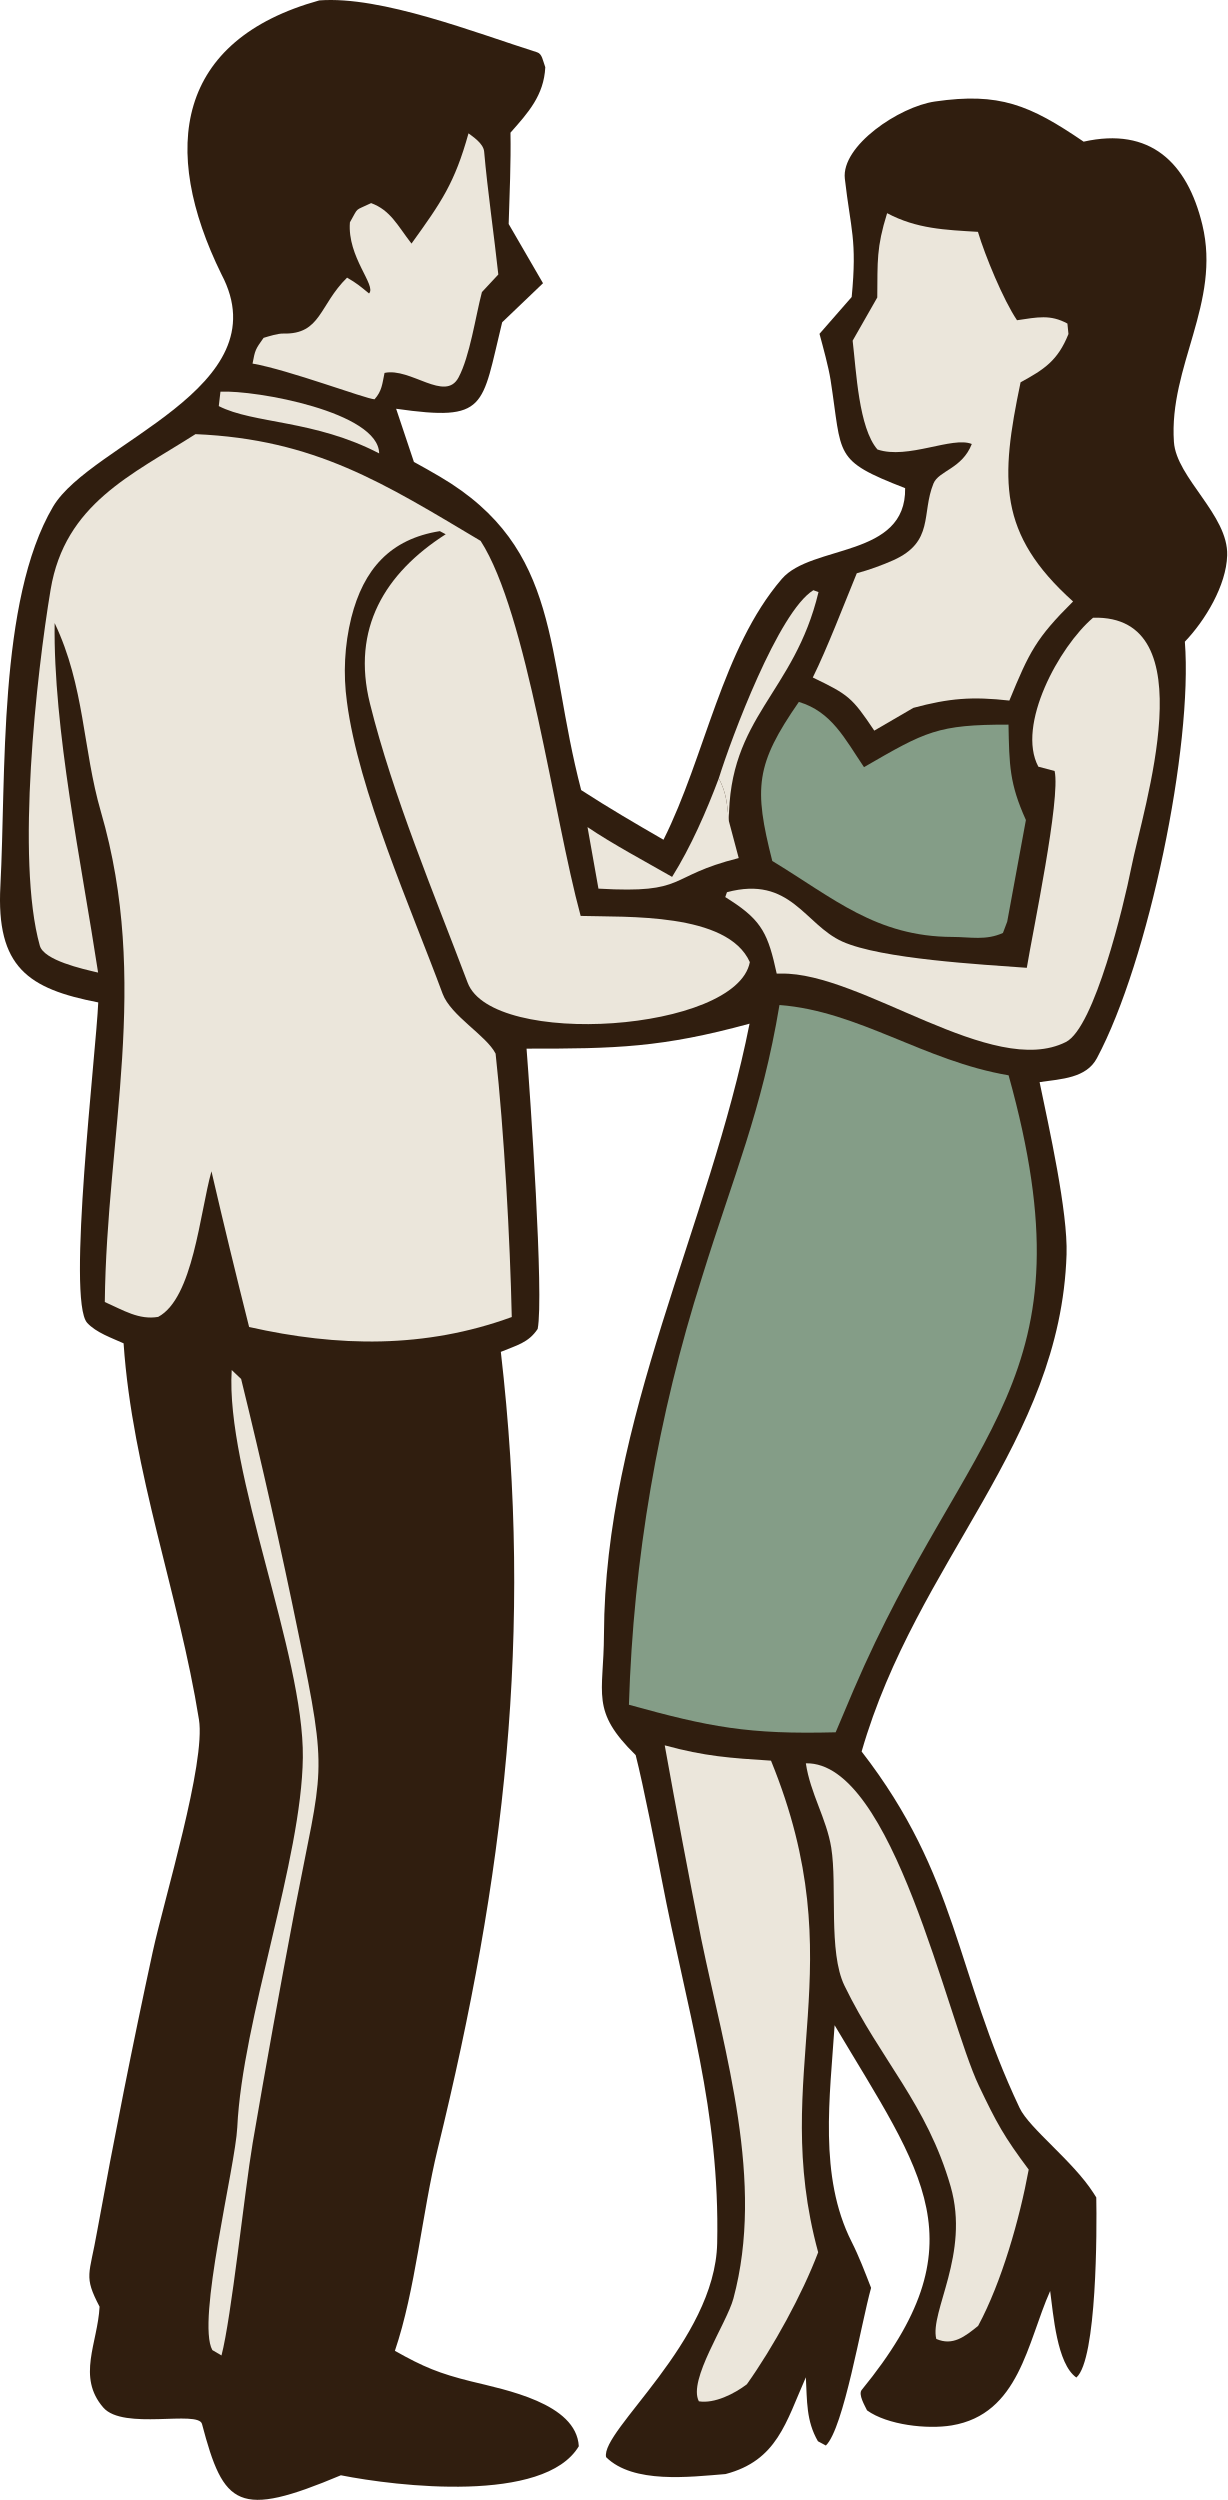
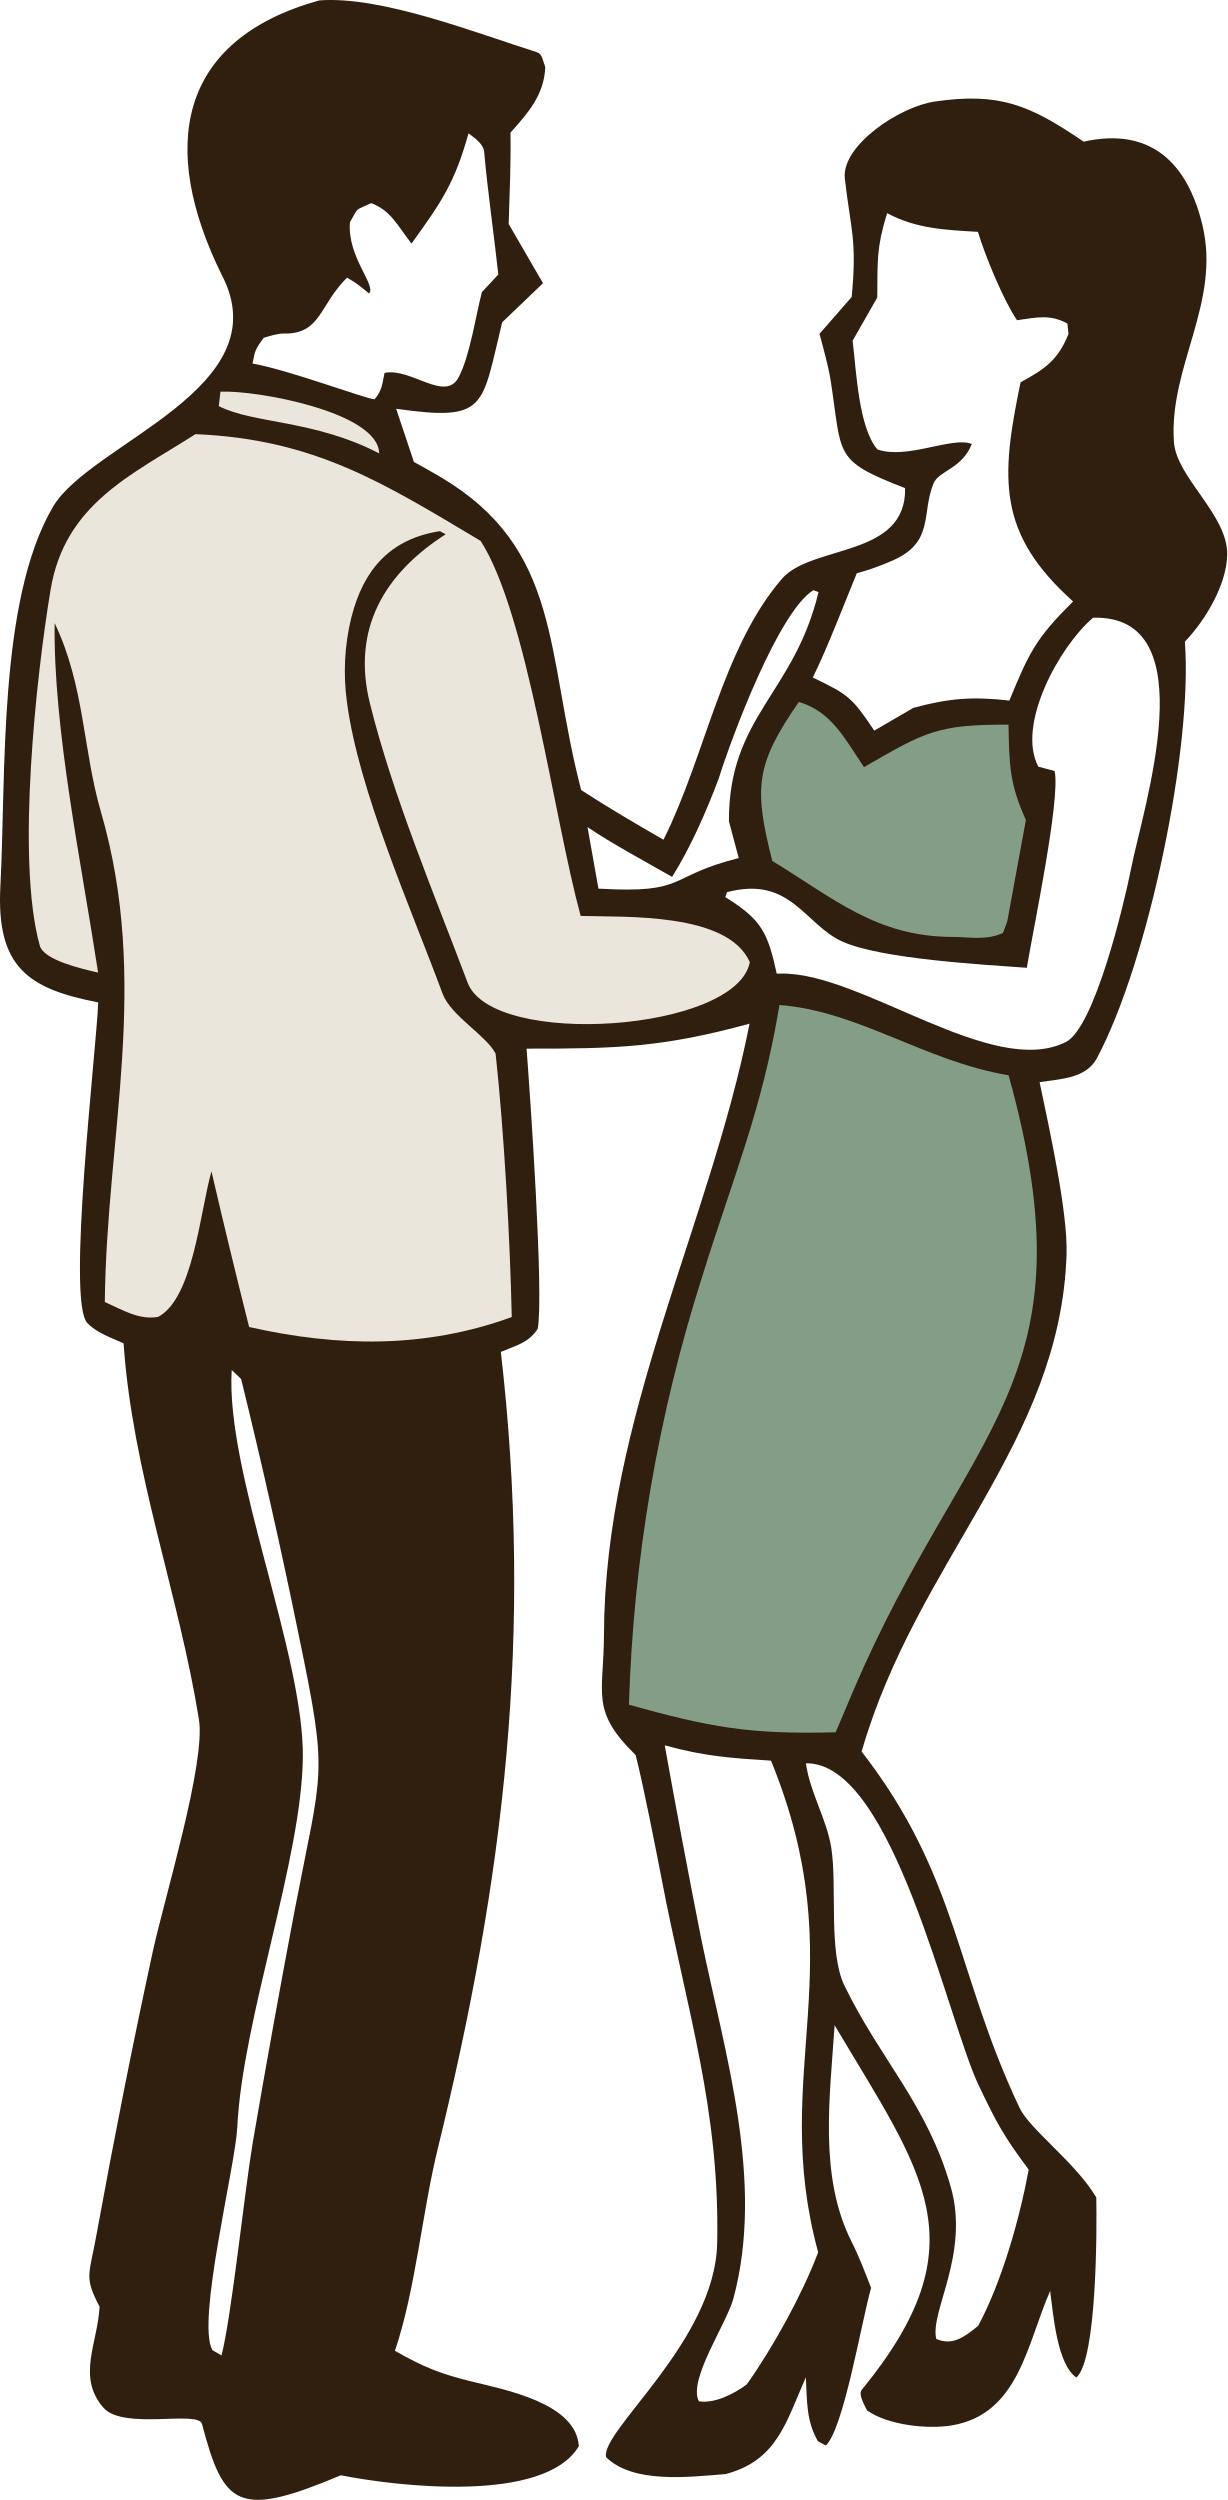
<svg xmlns="http://www.w3.org/2000/svg" width="1060" height="2159" viewBox="0 0 1060 2159" fill="none">
-   <path d="M275.743 0.346C329.494 -3.676 410.592 28.326 463.85 45.158C468.203 46.531 468.737 52.155 470.913 58.08C469.722 82.368 456.089 97.347 440.855 114.567C441.306 140.336 440.074 167.577 439.294 193.451L468.941 244.597L433.669 278.331C415.684 351.916 420.981 364.199 342.1 353.009L357.457 398.922C365.013 403.045 372.486 407.284 379.919 411.648C485.777 474.001 470.83 563.404 501.914 682.335C525.813 697.802 548.438 711.029 572.993 725.202C609.005 653.378 623.582 560.02 675.156 499.974C700.943 469.966 782.698 481.916 781.672 421.579C719.052 397.224 727.593 394.287 717.286 328.137C715.479 316.654 710.839 299.91 707.718 288.299L735.517 256.492C740.281 206.723 734.655 198.52 729.605 154.351C726.361 125.949 776.539 92.111 807.417 87.654C863.016 79.635 889.09 90.475 935.819 122.336C993.142 109.531 1025.29 140.073 1038.35 194.135C1054.61 261.549 1009.32 316.337 1013.8 381.669C1015.89 412.654 1060.94 444.886 1059.79 479.63C1059.05 505.541 1040.82 535.816 1023.24 554.166C1030.26 644.245 992.034 830.035 947.276 913.872C938.078 931.104 916.808 931.772 897.796 934.526C905.926 973.788 922.269 1046.56 921.078 1083.4C915.781 1246.33 791.814 1347.14 744.1 1512.62C827.744 1620.72 824.746 1702.59 880.549 1820.46C888.885 1838.02 926.498 1866.19 944.196 1893.69L946.742 1897.69C947.316 1924.44 947.357 2037.97 929.536 2053.24C912.701 2041.39 909.662 1998.62 906.911 1978.51C887.037 2023.03 880.385 2084.82 821.871 2094.59C800.642 2098.09 766.355 2094.25 748.78 2081.61C746.851 2077.52 740.979 2067.8 744.182 2063.92C848.069 1936.83 796.946 1877.25 720.776 1748.99C716.752 1810.61 706.938 1879.5 735.353 1935.79C741.964 1948.89 746.933 1962.11 752.271 1975.8C743.648 2006.63 728.619 2097.05 713.221 2111.95L706.363 2108.27C696.18 2090.71 697.042 2073.52 695.933 2053.03C678.687 2092 671.132 2124.92 626.579 2136.6C595.7 2139.07 546.795 2145.2 523.43 2122C518.421 2099.18 617.545 2021.95 619.352 1937.29C621.816 1822.25 593.113 1736.01 571.391 1622.69C566.792 1598.82 555.623 1541.78 548.971 1515.7C509.592 1477.19 521.418 1463.3 521.583 1411.56C522.24 1225.05 612.946 1057.95 647.315 884.04C571.72 904.735 531.848 905.695 454.733 905.611C457.813 945.082 469.844 1119.28 464.342 1147.65C456.458 1159.63 446.152 1161.8 432.519 1167.47C460.647 1411.14 435.557 1620.6 377.988 1855.88C364.561 1910.75 358.771 1978.05 341.032 2030.17C365.71 2044.14 379.548 2049.78 406.937 2056.58C436.173 2063.8 497.726 2075.35 499.861 2112.57C470.091 2162.35 342.634 2147.24 294.385 2137.65C205.486 2175.07 193.208 2164.64 174.442 2093.34C171.239 2081.15 106.402 2099.09 89.197 2079.15C66.243 2052.66 84.352 2023.62 85.994 1992.07C71.992 1965.28 77.248 1965.03 83.859 1927.07C98.559 1846.29 114.533 1765.76 131.902 1685.56C142.003 1639.21 177.81 1522.34 171.815 1485C154.609 1377.35 114.286 1271.2 106.731 1160.09C96.506 1155.46 82.956 1150.82 75.277 1142.4C57.538 1122.91 83.079 908.198 84.845 865.689C24.508 853.981 -3.427 835.506 0.335 765.025C5.373 670.561 -1.916 518.664 45.794 437.606C78.357 382.354 243.345 335.477 191.237 236.874C137.815 128.153 152.392 34.594 275.743 0.346Z" fill="#301E0F" />
-   <path d="M168.817 374.926C272.253 379.316 331.506 417.373 415.068 467.104C455.35 529.532 478.016 705.045 501.463 790.989C540.8 792.199 628.304 787.809 647.562 830.902C636.106 891.094 425.292 905.364 403.858 848.66C374.991 772.146 339.349 687.433 319.516 607.669C303.337 542.85 332.41 494.992 384.846 461.429L385.052 461.471L379.837 458.692C336.926 465.51 313.932 491.65 303.379 533.433C297.548 557.187 296.275 581.849 299.601 606.091C309.456 682.234 354.994 784.53 382.259 858.219C389.281 877.2 420.037 894.223 428.002 909.912C435.312 976.879 440.485 1069.97 441.964 1137.39C367.148 1164.72 291.634 1163.3 215.135 1145.99C203.884 1101.26 193.003 1056.45 182.614 1011.55C172.554 1047.48 166.806 1121.2 136.584 1137.27C119.995 1140.06 106.69 1131.59 90.511 1124.42C92.031 979.841 130.013 848.406 87.103 700.927C71.459 647.073 73.183 592.614 47.191 538.093C45.877 629.261 70.473 746.185 84.722 839.919C71.007 836.731 37.91 829.321 34.379 816.666C13.597 742.417 31.587 581.966 43.7 509.237C56.06 435.001 113.794 410.075 168.817 374.926Z" fill="#EBE6DB" />
-   <path d="M673.143 867.934C741.512 873.107 797.931 916.25 871.022 928.643C945.099 1194.47 835.627 1229.98 737.242 1459.25L721.679 1496.01C646.247 1497.97 613.11 1491.59 543.14 1472.23C546.959 1346.68 568.229 1222.34 606.294 1102.84C633.313 1015.64 657.991 959.352 673.143 867.934Z" fill="#849D87" />
-   <path d="M766.11 184.102C791.692 197.695 816.247 198.517 844.539 200.224C850.739 220.965 866.507 259.093 878.292 276.55C895.949 273.989 907.035 271.36 921.818 279.425L922.721 288.459C913.482 311.595 901.533 319.122 881.372 330.158C863.838 414.057 861.497 460.838 926.704 519.424C894.799 551.139 889.009 562.838 871.681 605.005C839.488 601.416 819.778 602.969 788.817 611.293L755.023 630.969C735.764 602.226 732.89 600.006 701.929 585.094C714.453 559.759 728.784 522.161 739.912 495.078C750.711 492.115 761.264 488.347 771.489 483.804C806.966 467.878 795.592 443.485 806.145 417.558C810.662 406.468 830.906 404.87 839.241 383.44C822.529 376.564 783.889 397.067 757.774 388.184C741.554 369.483 739.501 320.699 736.339 294.217L757.609 256.919C757.938 225.576 756.789 214.035 766.11 184.102Z" fill="#EBE6DB" />
-   <path d="M943.99 533.463C1042.25 530.722 987.269 697.248 976.881 749.774C970.721 780.955 945.221 887.377 920.543 899.853C857.184 931.856 743.647 839.515 674.58 840.8C673.307 840.796 672.034 840.793 670.761 840.788C663.493 807.38 658.36 795.392 631.013 777.705L626.332 774.718L627.81 770.499C682.751 755.875 694.824 798.425 727.427 813.121C760.934 828.225 848.479 832.965 886.749 835.802C891.963 803.996 916.108 689.512 910.77 665.821L896.727 662.116C877.592 626.354 914.712 558.322 943.99 533.463Z" fill="#EBE6DB" />
-   <path d="M574.062 1507.28C608.965 1516.83 630.646 1518.25 665.836 1520.5C738.845 1699.33 663.947 1788.58 706.57 1945.09C692.773 1981.6 667.602 2027.25 644.977 2059.08C634.301 2067.22 617.054 2075.98 603.545 2073.77C593.895 2055.45 627.566 2006.59 633.356 1985.06C660.539 1883.96 626.211 1774.48 605.557 1674.34C594.593 1618.76 584.081 1563.06 574.062 1507.28Z" fill="#EBE6DB" />
-   <path d="M689.896 606.172C718.311 614.713 729.521 637.92 746.151 662.508C799.532 631.632 809.551 625.703 870.939 625.791C871.638 660.781 871.679 676.515 885.968 708.171L869.831 795.918L866.136 805.703C851.394 812.379 838.131 809.182 822.609 809.14C756.704 808.965 719.872 775.628 666.942 743.542C650.887 680.271 652.447 660.222 689.896 606.172Z" fill="#849D87" />
-   <path d="M695.933 1522.8C771.118 1521.05 817.683 1743.23 845.4 1801.35C860.757 1833.52 866.875 1844.87 888.392 1873.66C880.59 1916.13 865.027 1971.04 844.702 2008.64C833.245 2017.9 822.816 2026.16 808.567 2019.9C802.777 1996.37 837.762 1946.64 820.968 1888.22C800.477 1817.04 760.442 1779.03 729.276 1714.81C715.15 1685.69 723.157 1628.65 717.86 1595.65C713.795 1570.49 699.793 1548.88 695.933 1522.8Z" fill="#EBE6DB" />
-   <path d="M404.598 115.16C407.719 117.593 417.492 123.731 418.108 130.886C420.982 164.124 426.772 203.783 430.344 237.054C430.344 237.083 416.178 252.208 416.178 252.266C410.635 273.454 405.789 307.639 396.016 325.952C384.478 347.694 354.585 317.173 332.083 322.054C330.071 331.638 329.906 337.601 323.459 344.832C315.575 344.423 249.383 319.409 218.094 313.985C220.311 302.094 220.557 301.747 227.62 291.775C232.342 290.369 239.898 287.945 244.661 288.062C277.264 288.867 275.499 263.628 299.726 239.765C308.185 244.647 311.346 247.397 318.696 253.43C325.389 246.617 299.767 222.049 302.189 191.987C310.155 178.13 305.474 182.657 320.503 175.406C337.256 181.585 343.17 194.599 355.365 210.362C381.193 174.517 392.69 158.019 404.598 115.16Z" fill="#EBE6DB" />
-   <path d="M200.107 1183.16L208.238 1190.88C226.223 1264.11 242.771 1337.67 257.882 1411.52C283.792 1536.53 278.495 1524.72 254.638 1648.89C241.868 1716.11 229.713 1783.45 218.175 1850.92C211.153 1892.9 199.82 2001.59 191.279 2034.17L183.395 2029.54C169.475 2004.88 203.31 1870.82 204.912 1837.15C209.346 1743.81 260.51 1606.25 261.536 1517.79C262.563 1428.46 194.605 1270.83 200.107 1183.16Z" fill="#EBE6DB" />
-   <path d="M620.748 672.164C627.728 685.487 627.687 694.278 629.494 709.211L637.953 741.022C574.594 756.99 594.837 771.902 516.819 767.425L507.375 714.285C528.357 728.546 557.922 744.385 580.424 757.277C596.562 731.513 610.071 700.599 620.748 672.164Z" fill="#EBE6DB" />
-   <path d="M620.75 672.166C631.713 636.892 672.406 528.154 702.423 509.699L706.857 511.339C685.915 599.069 629.167 618.717 629.496 709.213C627.689 694.279 627.73 685.488 620.75 672.166Z" fill="#EBE6DB" />
-   <path d="M190.375 338.265C220.925 336.738 327.03 355.823 327.441 391.563C271.596 362.465 218.831 366.082 188.938 350.707L190.375 338.265Z" fill="#EBE6DB" />
+   <path d="M275.743 0.346C329.493 -3.676 410.591 28.326 463.849 45.158C468.201 46.531 468.737 52.156 470.913 58.081C469.721 82.367 456.088 97.348 440.854 114.567C441.306 140.335 440.074 167.578 439.293 193.451L468.941 244.596L433.668 278.331C415.684 351.914 420.979 364.2 342.1 353.009L357.457 398.922C365.012 403.045 372.486 407.284 379.918 411.648C485.776 474.001 470.83 563.405 501.914 682.336C525.812 697.803 548.438 711.029 572.993 725.203C609.004 653.379 623.583 560.02 675.156 499.974C700.943 469.967 782.696 481.914 781.671 421.579C719.052 397.224 727.592 394.285 717.286 328.137C715.479 316.655 710.839 299.91 707.718 288.298L735.517 256.493C740.28 206.725 734.655 198.519 729.604 154.351C726.36 125.95 776.539 92.111 807.417 87.655C863.015 79.636 889.09 90.476 935.819 122.337C993.142 109.531 1025.29 140.073 1038.35 194.135C1054.61 261.549 1009.32 316.338 1013.8 381.67C1015.89 412.653 1060.94 444.887 1059.79 479.63C1059.05 505.541 1040.81 535.817 1023.24 554.167C1030.26 644.246 992.032 830.037 947.275 913.873C938.076 931.103 916.806 931.772 897.795 934.526C905.926 973.789 922.268 1046.56 921.078 1083.4C915.78 1246.33 791.813 1347.14 744.099 1512.62C827.742 1620.72 824.746 1702.59 880.549 1820.46C888.887 1838.03 926.499 1866.19 944.196 1893.69L946.741 1897.69C947.315 1924.44 947.356 2037.97 929.536 2053.24C912.701 2041.39 909.662 1998.62 906.911 1978.51C887.037 2023.03 880.383 2084.82 821.871 2094.59C800.642 2098.09 766.355 2094.25 748.78 2081.61C746.85 2077.52 740.981 2067.8 744.181 2063.92C848.068 1936.83 796.946 1877.25 720.776 1748.99C716.752 1810.61 706.938 1879.5 735.353 1935.79C741.964 1948.89 746.932 1962.11 752.27 1975.8C743.647 2006.64 728.618 2097.05 713.22 2111.95L706.363 2108.27C696.18 2090.71 697.042 2073.52 695.933 2053.03C678.688 2092 671.13 2124.92 626.579 2136.61C595.7 2139.07 546.795 2145.2 523.43 2122C518.421 2099.18 617.544 2021.95 619.352 1937.29C621.816 1822.25 593.112 1736.01 571.39 1622.69C566.791 1598.82 555.622 1541.78 548.97 1515.7C509.592 1477.19 521.418 1463.3 521.583 1411.56C522.239 1225.05 612.945 1057.95 647.315 884.04C571.72 904.735 531.847 905.694 454.733 905.611C457.813 945.086 469.843 1119.28 464.341 1147.65C456.457 1159.63 446.15 1161.8 432.518 1167.47C460.645 1411.14 435.557 1620.6 377.988 1855.88C364.561 1910.75 358.771 1978.05 341.032 2030.17C365.709 2044.14 379.548 2049.78 406.936 2056.58C436.172 2063.8 497.726 2075.35 499.861 2112.57C470.089 2162.35 342.633 2147.24 294.385 2137.65C205.487 2175.07 193.207 2164.64 174.442 2093.34C171.239 2081.15 106.404 2099.09 89.197 2079.15C66.243 2052.66 84.351 2023.61 85.994 1992.07C71.992 1965.29 77.247 1965.03 83.858 1927.07C98.558 1846.29 114.533 1765.76 131.902 1685.57C142.003 1639.21 177.807 1522.34 171.814 1485C154.609 1377.35 114.286 1271.2 106.73 1160.09C96.506 1155.46 82.956 1150.82 75.277 1142.4C57.538 1122.91 83.078 908.203 84.844 865.689C24.508 853.981 -3.426 835.504 0.334 765.025C5.373 670.562 -1.915 518.664 45.794 437.606C78.356 382.355 243.342 335.476 191.237 236.875C137.815 128.154 152.393 34.594 275.743 0.346ZM574.062 1507.28C584.081 1563.06 594.593 1618.76 605.556 1674.34C626.21 1774.48 660.539 1883.96 633.356 1985.06C627.566 2006.59 593.895 2055.45 603.544 2073.77C617.054 2075.98 634.3 2067.22 644.976 2059.08C667.601 2027.25 692.773 1981.6 706.57 1945.09C663.947 1788.58 738.844 1699.33 665.835 1520.5C630.645 1518.25 608.965 1516.83 574.062 1507.28ZM200.107 1183.16C194.605 1270.83 262.562 1428.46 261.536 1517.79C260.509 1606.25 209.346 1743.81 204.912 1837.15C203.31 1870.82 169.475 2004.88 183.394 2029.54L191.279 2034.17C199.82 2001.59 211.153 1892.89 218.174 1850.92C229.713 1783.45 241.867 1716.11 254.637 1648.89C278.494 1524.72 283.791 1536.53 257.881 1411.52C242.77 1337.67 226.223 1264.11 208.238 1190.88L200.107 1183.16ZM695.933 1522.8C699.793 1548.88 713.795 1570.49 717.86 1595.65C723.157 1628.65 715.15 1685.69 729.275 1714.81C760.441 1779.03 800.477 1817.04 820.967 1888.22C837.762 1946.63 802.776 1996.37 808.566 2019.9C822.815 2026.16 833.245 2017.9 844.702 2008.64C865.027 1971.04 880.589 1916.13 888.391 1873.66C866.875 1844.87 860.756 1833.52 845.399 1801.35C817.682 1743.23 771.118 1521.05 695.933 1522.8ZM976.88 749.774C987.269 697.247 1042.25 530.721 943.989 533.463C914.712 558.322 877.592 626.353 896.726 662.115L910.77 665.82C916.107 689.514 891.963 803.995 886.749 835.801C848.479 832.964 760.933 828.224 727.426 813.12C694.823 798.424 682.75 755.874 627.809 770.499L626.332 774.717L631.012 777.704C658.359 795.391 663.492 807.379 670.76 840.788C672.033 840.792 673.307 840.795 674.58 840.799C743.646 839.514 857.183 931.854 920.542 899.852C945.221 887.376 970.72 780.957 976.88 749.774ZM620.747 672.164C610.071 700.598 596.561 731.513 580.424 757.277C557.922 744.384 528.357 728.545 507.375 714.284L516.819 767.423C594.837 771.9 574.594 756.989 637.953 741.021L629.494 709.211C627.687 694.278 627.727 685.486 620.747 672.164ZM702.422 509.699C672.406 528.154 631.713 636.891 620.75 672.165C627.73 685.487 627.689 694.279 629.496 709.212C629.167 618.716 685.915 599.067 706.857 511.338L702.422 509.699ZM766.11 184.102C756.789 214.034 757.937 225.577 757.609 256.92L736.338 294.216C739.5 320.699 741.554 369.484 757.773 388.184C783.889 397.067 822.528 376.564 839.241 383.44C830.905 404.868 810.662 406.468 806.145 417.558C795.593 443.485 806.965 467.878 771.489 483.804C761.264 488.348 750.71 492.116 739.911 495.078C728.783 522.161 714.453 559.759 701.929 585.093C732.89 600.005 735.764 602.226 755.022 630.969L788.817 611.293C819.778 602.969 839.487 601.416 871.68 605.005C889.008 562.839 894.799 551.137 926.704 519.423C861.498 460.839 863.837 414.056 881.371 330.158C901.532 319.122 913.482 311.594 922.721 288.459L921.817 279.425C907.035 271.36 895.948 273.989 878.292 276.55C866.507 259.093 850.739 220.966 844.539 200.224C816.247 198.518 791.691 197.696 766.11 184.102ZM404.598 115.161C392.69 158.018 381.192 174.518 355.365 210.363C343.169 194.6 337.255 181.585 320.502 175.406C305.475 182.657 310.155 178.131 302.189 191.987C299.768 222.048 325.388 246.617 318.696 253.43C311.346 247.397 308.183 244.647 299.725 239.765C275.5 263.627 277.263 288.867 244.661 288.062C239.898 287.945 232.342 290.369 227.62 291.775C220.558 301.745 220.31 302.094 218.093 313.985C249.383 319.409 315.574 344.423 323.459 344.833C329.906 337.602 330.071 331.637 332.083 322.054C354.584 317.173 384.477 347.691 396.016 325.952C405.788 307.64 410.634 273.454 416.177 252.266C416.211 252.173 430.181 237.256 430.343 237.054C426.771 203.784 420.981 164.123 418.107 130.886C417.491 123.732 407.72 117.594 404.598 115.161Z" fill="#301E0F" />
+   <path d="M168.817 374.926C272.253 379.316 331.506 417.373 415.067 467.104C455.349 529.532 478.015 705.045 501.462 790.989C540.8 792.199 628.304 787.809 647.562 830.902C636.106 891.094 425.292 905.364 403.857 848.66C374.99 772.146 339.348 687.433 319.515 607.669C303.337 542.85 332.409 494.992 384.846 461.429L385.051 461.471L379.836 458.692C336.926 465.51 313.931 491.65 303.378 533.433C297.547 557.187 296.274 581.849 299.6 606.091C309.455 682.234 354.993 784.53 382.259 858.219C389.28 877.2 420.036 894.223 428.002 909.912C435.311 976.879 440.485 1069.97 441.963 1137.39C367.148 1164.72 291.634 1163.3 215.135 1145.99C203.884 1101.26 193.003 1056.45 182.614 1011.55C172.554 1047.48 166.805 1121.2 136.583 1137.27C119.994 1140.06 106.69 1131.59 90.511 1124.42C92.03 979.841 130.013 848.406 87.103 700.927C71.458 647.073 73.183 592.614 47.19 538.093C45.876 629.261 70.472 746.185 84.721 839.919C71.006 836.731 37.91 829.321 34.379 816.666C13.597 742.417 31.587 581.966 43.7 509.237C56.06 435.001 113.793 410.075 168.817 374.926Z" fill="#EBE6DB" />
+   <path d="M673.143 867.934C741.511 873.107 797.931 916.25 871.022 928.643C945.098 1194.47 835.626 1229.98 737.241 1459.25L721.678 1496.01C646.247 1497.97 613.11 1491.59 543.14 1472.23C546.958 1346.68 568.229 1222.34 606.293 1102.84C633.312 1015.64 657.991 959.352 673.143 867.934Z" fill="#849D87" />
+   <path d="M689.896 606.172C718.311 614.713 729.521 637.92 746.151 662.508C799.532 631.632 809.551 625.703 870.939 625.791C871.637 660.781 871.678 676.515 885.968 708.171L869.831 795.918L866.135 805.703C851.394 812.379 838.13 809.182 822.609 809.14C756.704 808.965 719.871 775.628 666.942 743.542C650.887 680.271 652.447 660.222 689.896 606.172Z" fill="#849D87" />
+   <path d="M190.374 338.265C220.925 336.738 327.029 355.823 327.44 391.563C271.595 362.465 218.83 366.082 188.937 350.707L190.374 338.265Z" fill="#EBE6DB" />
</svg>
